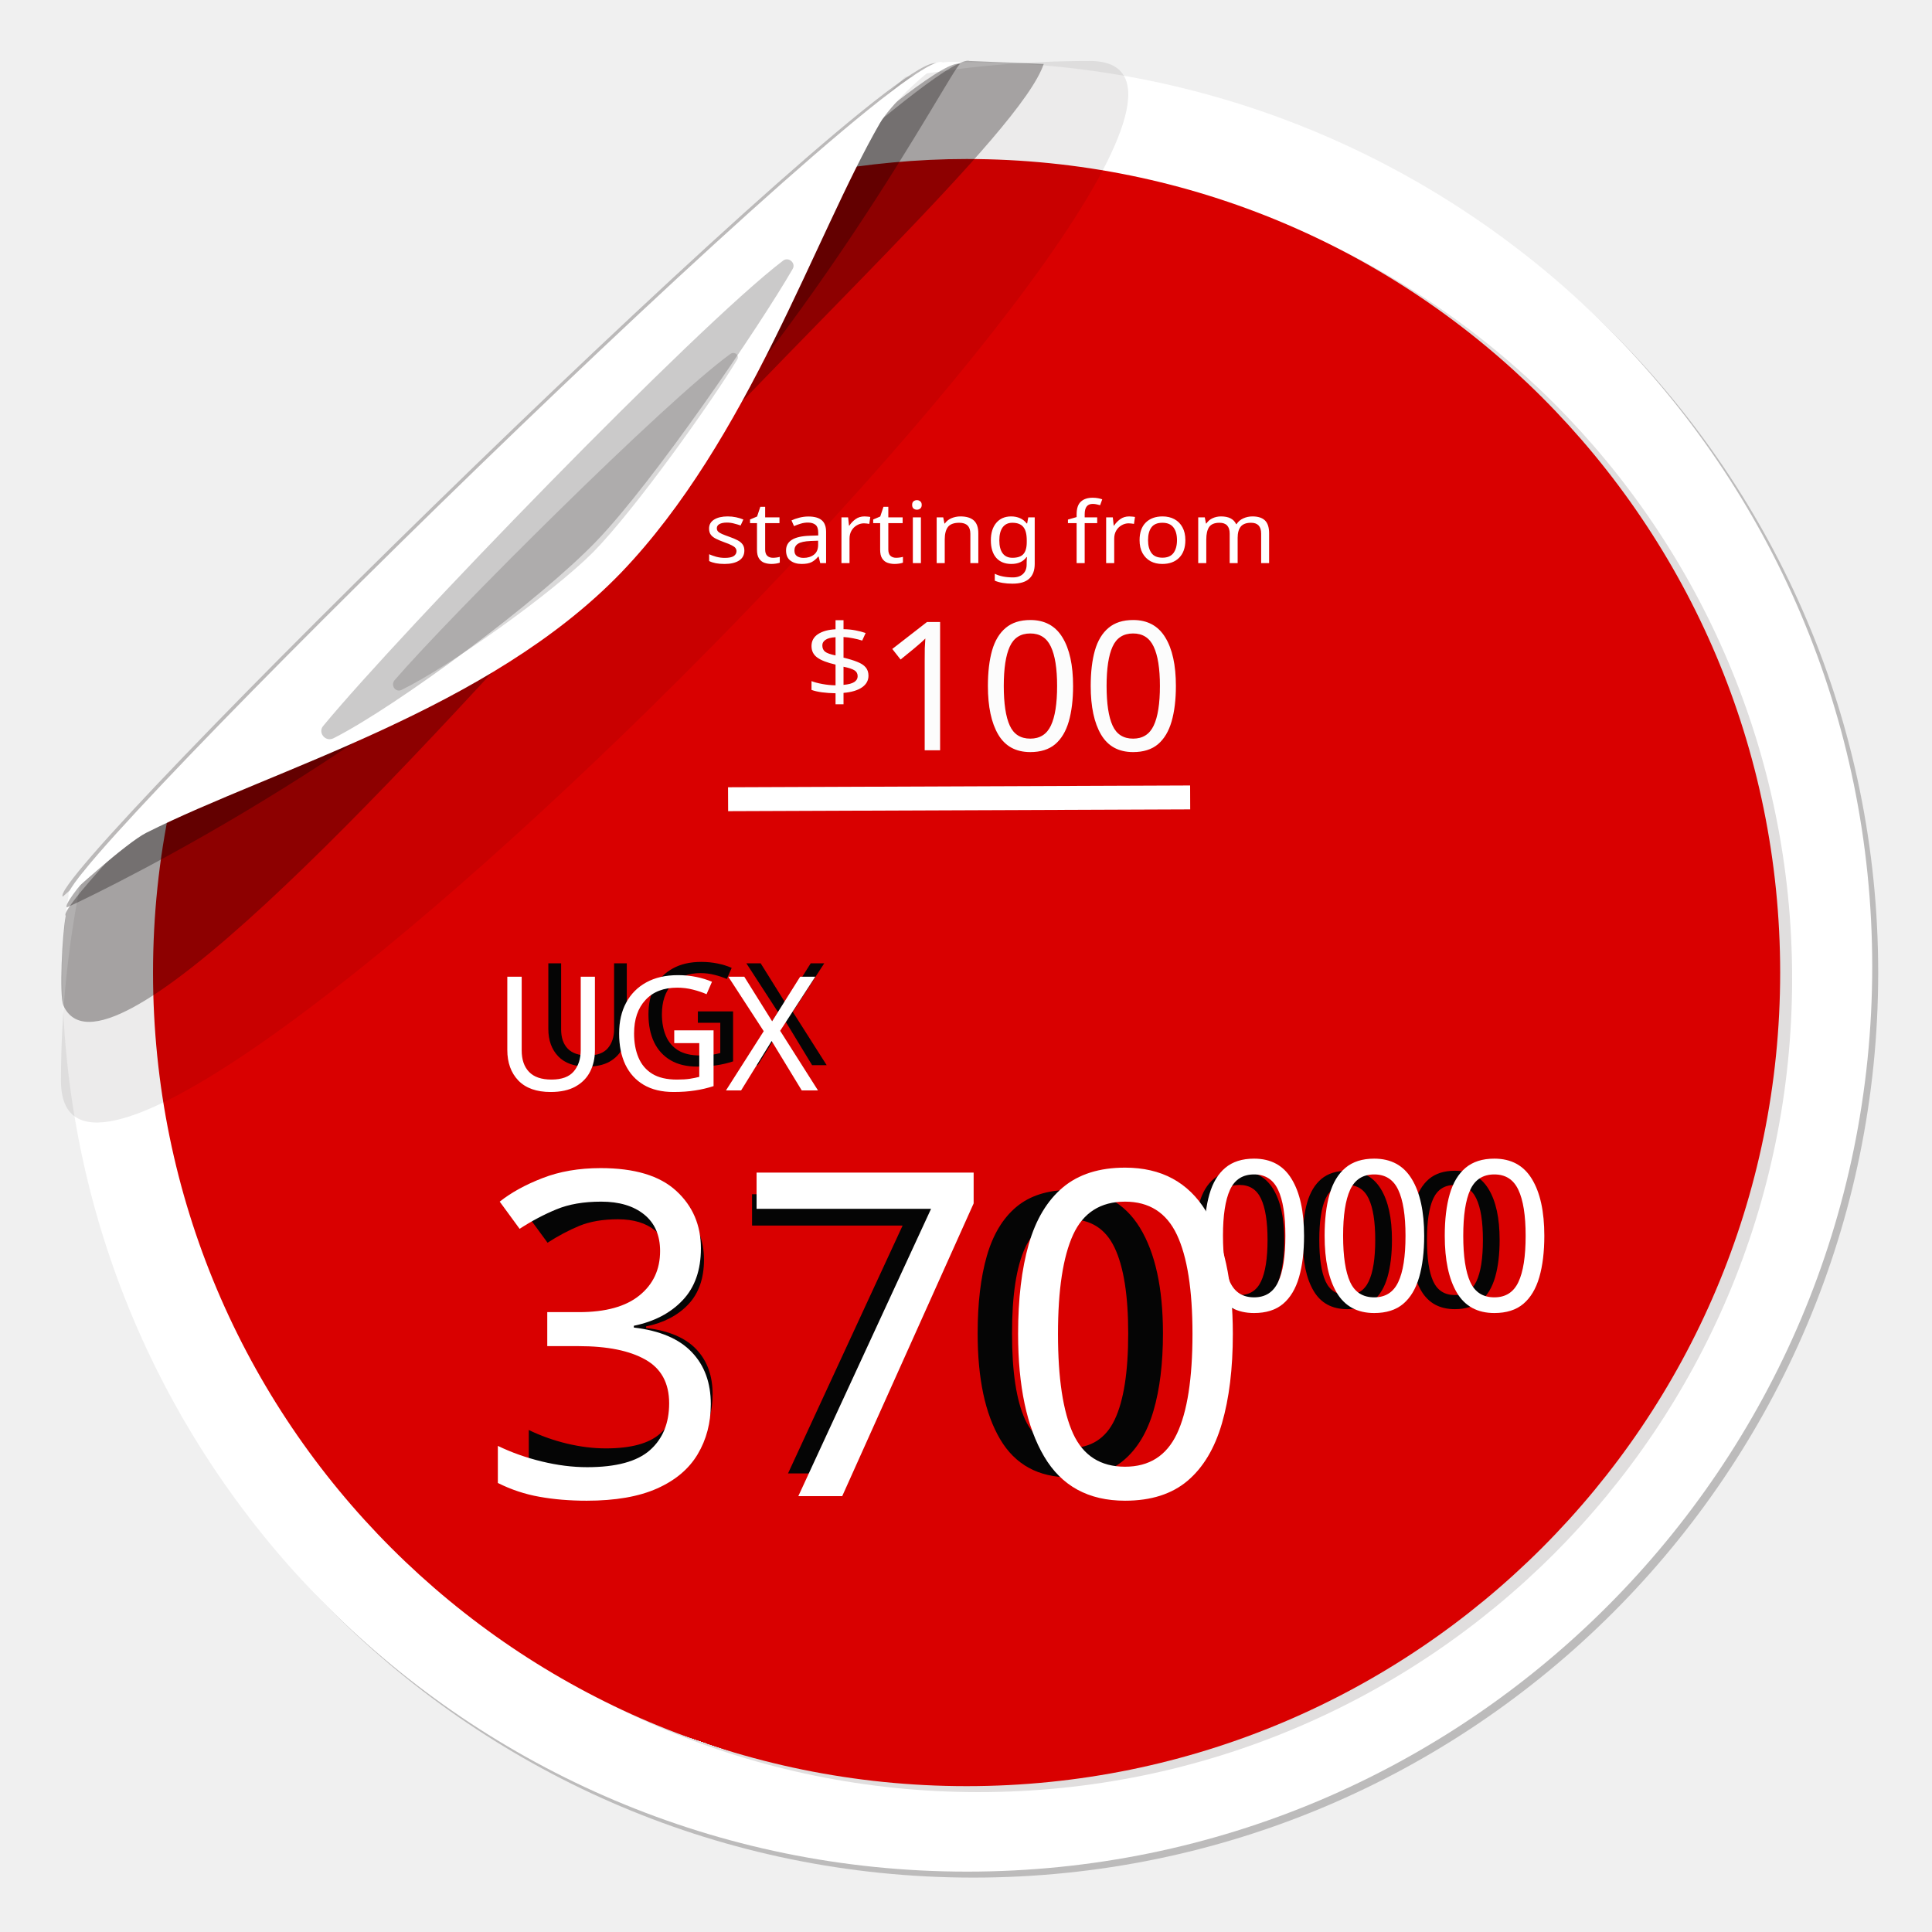
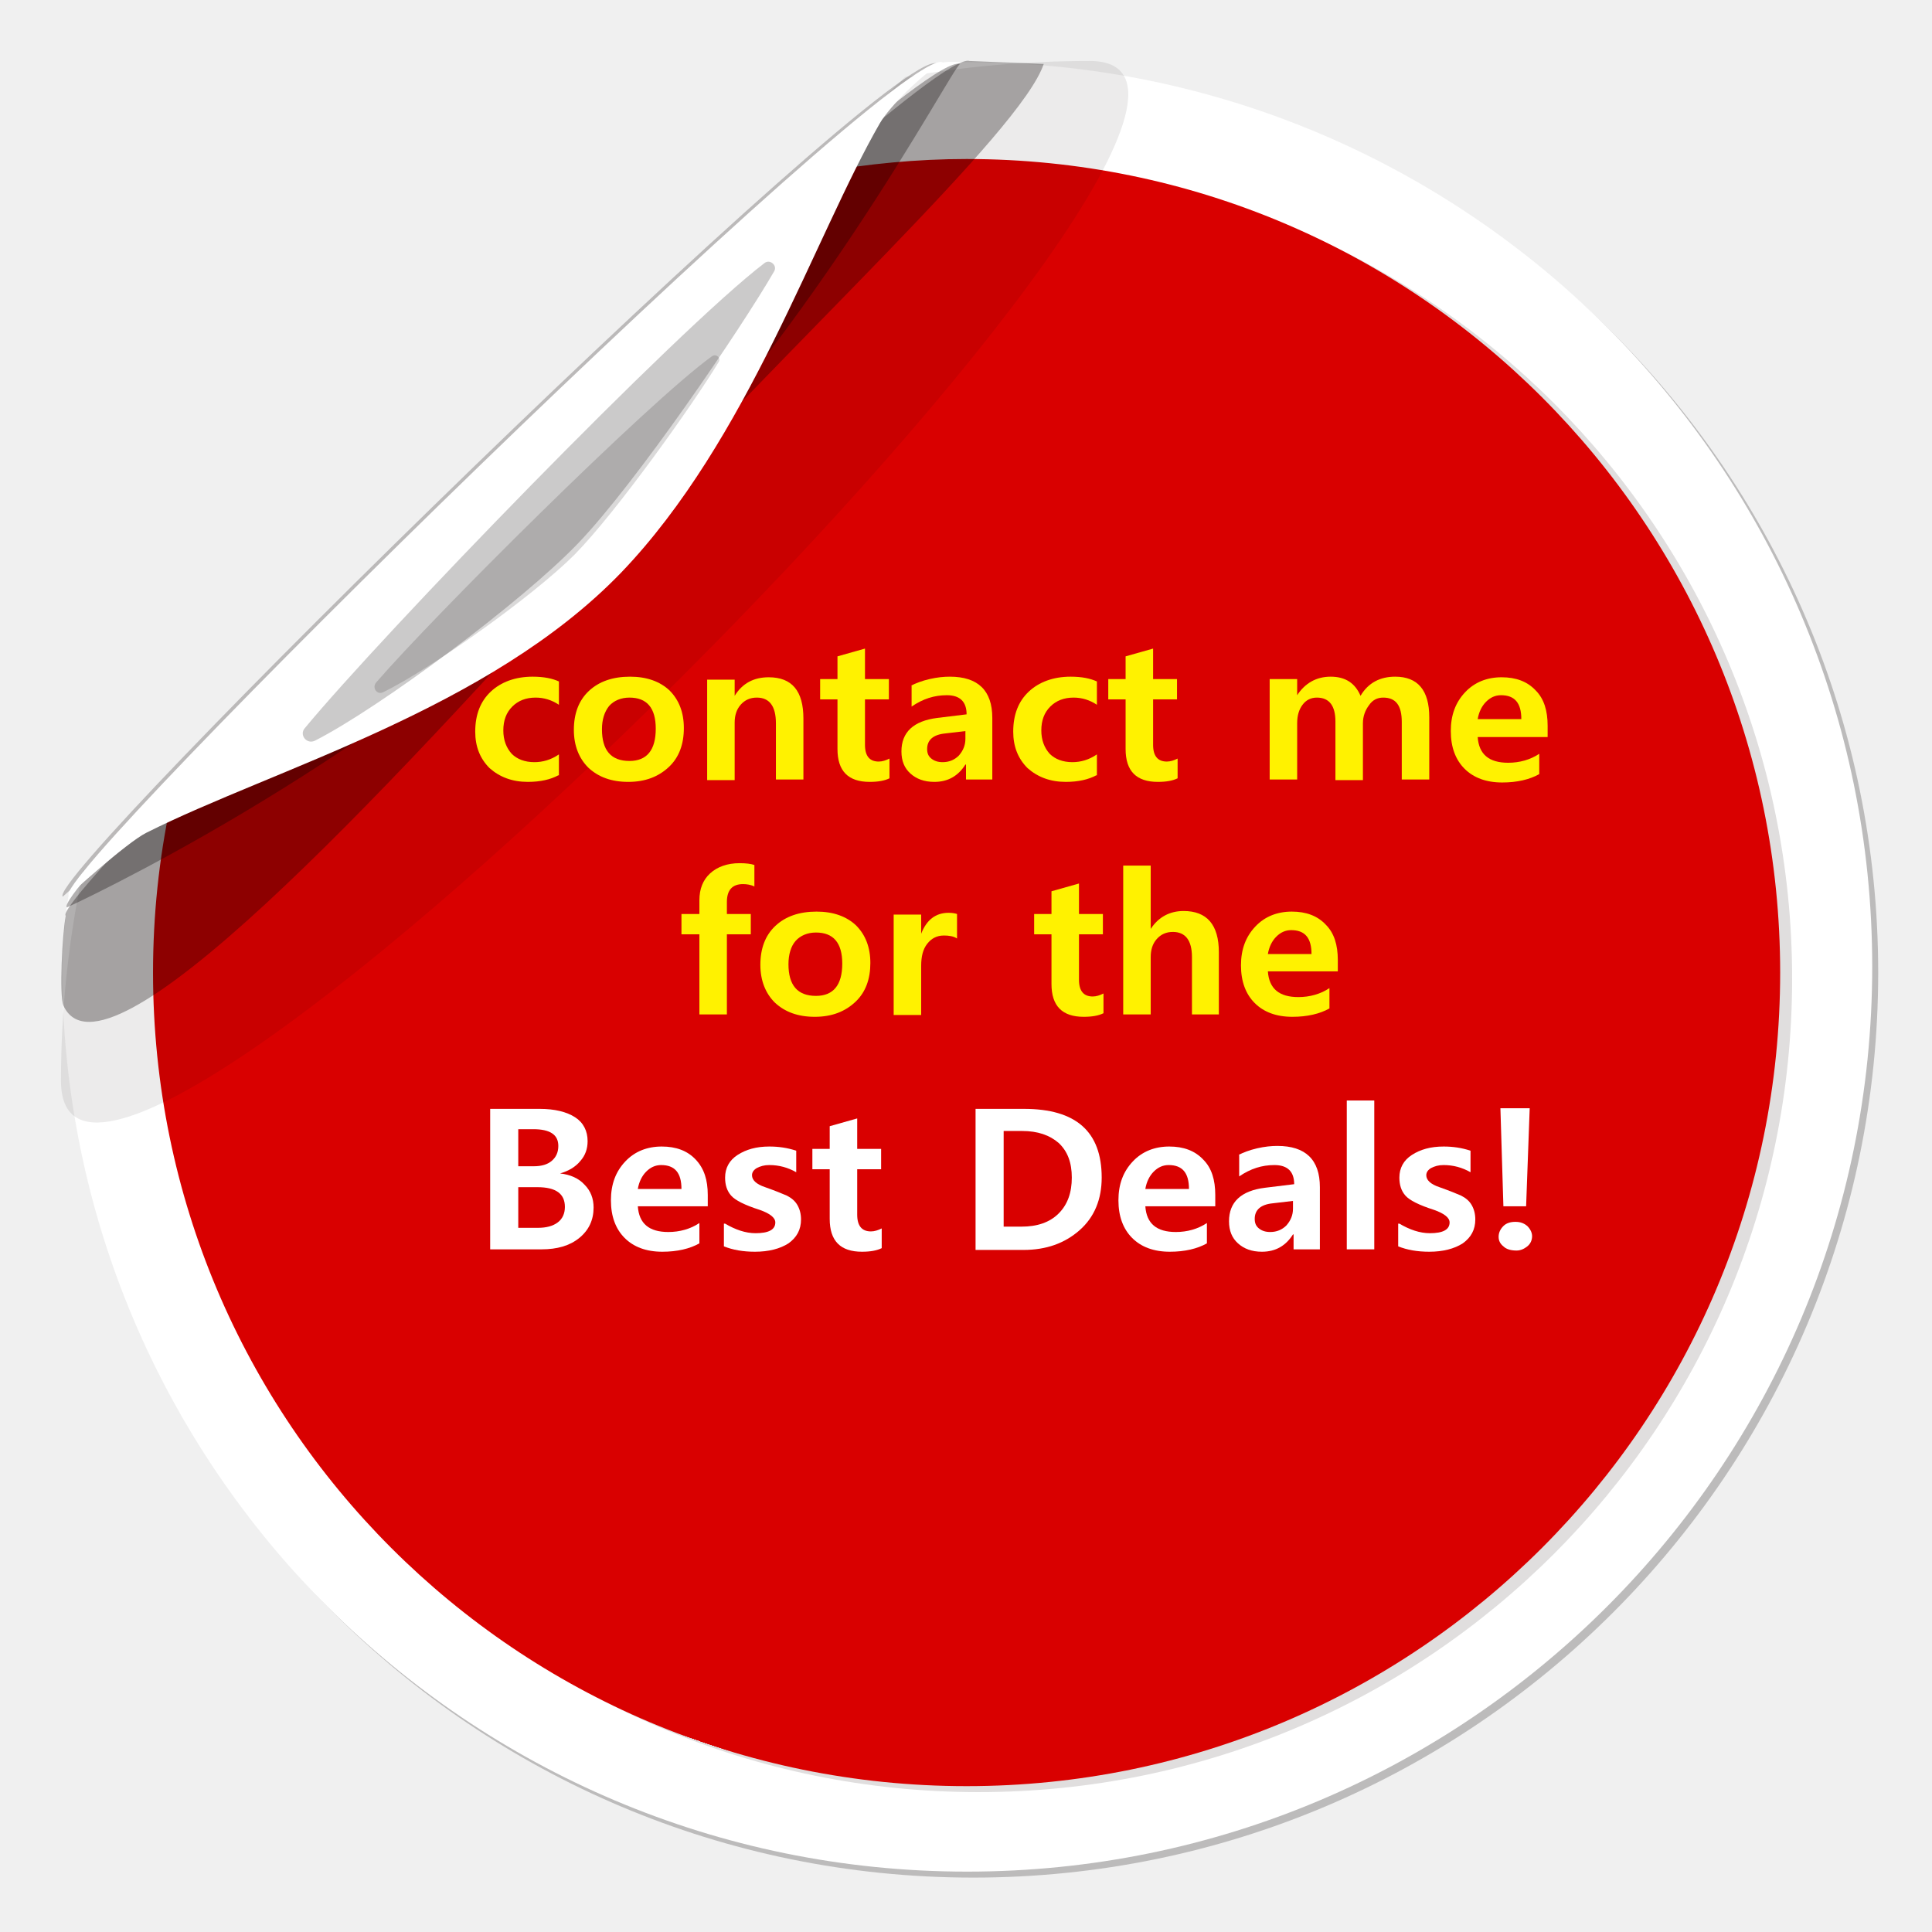
<svg xmlns="http://www.w3.org/2000/svg" version="1.1" id="Layer_1" x="0px" y="0px" viewBox="0 0 323.2 323.2" style="enable-background:new 0 0 323.2 323.2;" xml:space="preserve">
  <style type="text/css">
	.st0{opacity:0.22;fill:#050000;enable-background:new    ;}
	.st1{fill:#FFFFFF;}
	.st2{opacity:0.13;fill:#0C0101;enable-background:new    ;}
	.st3{fill:url(#SVGID_1_);}
	.st4{opacity:0.31;fill:#050000;enable-background:new    ;}
	.st5{opacity:0.23;fill:#0A0000;enable-background:new    ;}
	.st6{opacity:8.000000e-02;fill:#070101;enable-background:new    ;}
- 	.st7{opacity:0.21;fill:#070000;enable-background:new    ;}
- 	.st8{opacity:0.15;fill:#070000;enable-background:new    ;}
- 	.st9{fill:#050505;}
- 	.st10{font-family:'Impact';}
- 	.st11{font-size:23.873px;}
- 	.st12{font-size:65.406px;}
- 	.st13{font-size:31.492px;}
- 	.st14{font-size:26.637px;}
- 	.st15{font-size:75.803px;}
- 	.st16{font-size:35.138px;}
- 	.st17{fill:#FCFCFC;}
- 	.st18{font-size:17.203px;}
- 	.st19{font-size:30.069px;}
- 	.st20{fill:none;stroke:#FFFFFF;stroke-width:4;stroke-miterlimit:10;}
- 	.st21{font-size:14.295px;}
+ 	.st7{fill:#FFF200;}
+ 	.st8{opacity:0.21;fill:#070000;enable-background:new    ;}
+ 	.st9{opacity:0.15;fill:#070000;enable-background:new    ;}
</style>
  <path class="st0" d="M12.5,150.7c-0.5,2.6-1.1,9.4-1.1,12c0,83.6,67.8,151.4,151.4,151.4s151.4-67.8,151.4-151.4  S246.3,11.4,162.7,11.4c-2.7,0-4.1-0.4-6.3,1" />
  <path class="st1" d="M11.5,149.7c-0.5,2.6-1.1,9.4-1.1,12c0,83.6,67.8,151.4,151.4,151.4s151.4-67.8,151.4-151.4  S245.3,10.4,161.7,10.4c-2.7,0-4.1-0.4-6.3,1" />
  <path class="st2" d="M139.3,29.8c7.9-1.4,16.1-2.2,24.4-2.2c75.2,0,136.1,60.9,136.1,136.1s-60.9,136.1-136.1,136.1  S27.6,238.9,27.6,163.7c0-9.6,1-19,2.9-28" />
-   <radialGradient id="SVGID_1_" cx="161.7" cy="-70.7" r="136.1" fx="118.38" fy="-199.722" gradientTransform="matrix(1 0 0 -1 0 92)" gradientUnits="userSpaceOnUse">
+   <radialGradient id="SVGID_1_" cx="161.7" cy="-824.7" r="136.1" fx="118.38" fy="-953.722" gradientTransform="matrix(1 0 0 -1 0 -662)" gradientUnits="userSpaceOnUse">
    <stop offset="0" style="stop-color:#FF0000" />
    <stop offset="0.546" style="stop-color:#FD0000" />
    <stop offset="0.743" style="stop-color:#F60000" />
    <stop offset="0.883" style="stop-color:#EB0000" />
    <stop offset="0.995" style="stop-color:#DA0000" />
    <stop offset="1" style="stop-color:#D90000" />
  </radialGradient>
  <path class="st3" d="M137.3,28.8c7.9-1.4,16.1-2.2,24.4-2.2c75.2,0,136.1,60.9,136.1,136.1s-60.9,136.1-136.1,136.1  S25.6,237.9,25.6,162.7c0-9.6,1-19,2.9-28" />
  <path class="st4" d="M160.6,10.7c-1.6,1-25.5,47.3-61.4,81.7c-38.6,36.9-88,59.4-88,59.4C7.6,148.7,152.1,7.8,160.6,10.7z" />
  <path class="st5" d="M156.7,10.6c-3.3,1.9-8.8,7.3-10.5,10.2c-10.9,18.9-22,53-43.3,75.2c-22.1,22.9-58.1,32.8-79.4,43.5  c-3.4,1.7-13,10.5-13,10.5C7.1,146.9,148.5,7.8,156.7,10.6z" />
  <path class="st6" d="M151.4,12.9c10-1.8,20.4-2.7,30.9-2.7c46.3,0-172.1,219-172.1,170.6c0-12,1.3-23.8,3.7-35.1" />
  <path class="st4" d="M174.6,10.7c-3.8,11.4-42.8,46.9-72.5,80c-38.8,43.2-84.7,92.5-91.5,77.5c-0.7-1.6-0.2-12,0.4-15  c-3.5-2.9,143-145.8,151.2-143" />
+   <g>
+     <path class="st7" d="M93.4,129.7c-1.3,0.7-3,1.1-5.1,1.1c-2.6,0-4.7-0.8-6.4-2.3c-1.6-1.6-2.4-3.6-2.4-6.1c0-2.9,0.9-5.1,2.6-6.7   c1.7-1.6,4.1-2.5,7-2.5c1.9,0,3.3,0.3,4.4,0.8v3.9c-1.2-0.8-2.5-1.2-3.9-1.2c-1.6,0-2.9,0.5-3.9,1.5c-1,1-1.5,2.3-1.5,4   c0,1.6,0.5,2.9,1.4,3.9c0.9,0.9,2.2,1.4,3.8,1.4c1.4,0,2.8-0.4,4.1-1.3V129.7z" />
+     <path class="st7" d="M96,122.1c0-2.7,0.8-4.9,2.5-6.5c1.7-1.6,4-2.4,6.9-2.4c2.8,0,5,0.8,6.6,2.3c1.6,1.6,2.4,3.7,2.4,6.3   c0,2.7-0.8,4.9-2.5,6.5c-1.7,1.6-3.9,2.5-6.8,2.5c-2.8,0-5-0.8-6.7-2.4C96.9,126.9,96,124.8,96,122.1z M100.7,122   c0,3.5,1.5,5.3,4.6,5.3c2.9,0,4.4-1.8,4.4-5.4c0-3.5-1.5-5.2-4.4-5.2c-1.4,0-2.6,0.5-3.4,1.4C101.1,119.1,100.7,120.4,100.7,122z" />
+     <path class="st7" d="M134.4,130.4h-4.6V121c0-2.9-1.1-4.3-3.2-4.3c-1.1,0-2,0.4-2.7,1.2c-0.7,0.8-1,1.8-1,3v9.6h-4.6v-16.8h4.6v2.7   h0c1.3-2.1,3.2-3.1,5.7-3.1c3.9,0,5.8,2.3,5.8,6.9V130.4z" />
+     <path class="st7" d="M148.8,130.2c-0.8,0.4-1.9,0.6-3.3,0.6c-3.6,0-5.4-1.8-5.4-5.5V117h-2.9v-3.4h2.9v-3.8l4.6-1.3v5.1h4v3.4h-4   v7.6c0,1.9,0.8,2.8,2.3,2.8c0.6,0,1.2-0.2,1.8-0.5V130.2z" />
+     <path class="st7" d="M152.4,114.7c0.8-0.4,1.8-0.8,3.1-1.1c1.3-0.3,2.4-0.4,3.4-0.4c4.7,0,7.1,2.3,7.1,6.9v10.3h-4.4v-2.5h-0.1   c-1.2,1.9-2.9,2.9-5.2,2.9c-1.7,0-3-0.5-4-1.4c-1-0.9-1.5-2.1-1.5-3.7c0-3.2,2-5.1,6-5.6l4.9-0.6c0-2.1-1.1-3.2-3.3-3.2   c-2.1,0-4,0.6-5.9,1.9V114.7z M158.1,122.7c-2,0.2-3,1.1-3,2.6c0,0.7,0.2,1.2,0.7,1.6c0.5,0.4,1.1,0.6,1.9,0.6c1.1,0,2-0.4,2.7-1.1   c0.7-0.8,1.1-1.7,1.1-2.8v-1.3L158.1,122.7z" />
+     <path class="st7" d="M183.4,129.7c-1.3,0.7-3,1.1-5.1,1.1c-2.6,0-4.7-0.8-6.4-2.3c-1.6-1.6-2.4-3.6-2.4-6.1c0-2.9,0.9-5.1,2.6-6.7   c1.7-1.6,4.1-2.5,7-2.5c1.9,0,3.3,0.3,4.4,0.8v3.9c-1.2-0.8-2.5-1.2-3.9-1.2c-1.6,0-2.9,0.5-3.9,1.5s-1.5,2.3-1.5,4   c0,1.6,0.5,2.9,1.4,3.9c0.9,0.9,2.2,1.4,3.8,1.4c1.4,0,2.8-0.4,4.1-1.3V129.7z" />
+     <path class="st7" d="M197,130.2c-0.8,0.4-1.9,0.6-3.3,0.6c-3.6,0-5.4-1.8-5.4-5.5V117h-2.9v-3.4h2.9v-3.8l4.6-1.3v5.1h4v3.4h-4v7.6   c0,1.9,0.8,2.8,2.3,2.8c0.6,0,1.2-0.2,1.8-0.5V130.2z" />
+     <path class="st7" d="M239.1,130.4h-4.6v-9.6c0-2.8-1-4.1-3.1-4.1c-1,0-1.8,0.4-2.4,1.3c-0.6,0.8-1,1.8-1,3v9.5h-4.6v-9.8   c0-2.6-1-4-3.1-4c-1,0-1.8,0.4-2.4,1.2c-0.6,0.8-0.9,1.8-0.9,3.1v9.4h-4.6v-16.8h4.6v2.7h0c1.3-2,3.2-3.1,5.6-3.1   c2.5,0,4.1,1.1,5,3.2c1.3-2.2,3.3-3.2,5.8-3.2c3.8,0,5.7,2.3,5.7,6.8V130.4z" />
+     <path class="st7" d="M258.9,123.3h-11.7c0.2,2.9,1.9,4.3,5.1,4.3c1.9,0,3.7-0.5,5.2-1.5v3.4c-1.6,0.9-3.7,1.4-6.2,1.4   c-2.7,0-4.8-0.8-6.3-2.3c-1.5-1.5-2.3-3.6-2.3-6.3c0-2.7,0.8-4.8,2.4-6.5c1.6-1.7,3.7-2.5,6.1-2.5s4.3,0.7,5.7,2.2   c1.4,1.4,2,3.4,2,5.9V123.3z M254.5,120.3c0-2.7-1.1-4-3.4-4c-1,0-1.8,0.4-2.5,1.1c-0.7,0.7-1.2,1.7-1.4,2.9H254.5z" />
+     <path class="st7" d="M126.2,148.3c-0.6-0.3-1.3-0.4-1.9-0.4c-1.8,0-2.7,1-2.7,3v2h4v3.4h-4v13.4h-4.6v-13.4h-3v-3.4h3v-2.3   c0-1.9,0.6-3.4,1.8-4.5c1.2-1.1,2.9-1.7,4.9-1.7c1.1,0,1.9,0.1,2.5,0.3V148.3z" />
+     <path class="st7" d="M127.2,161.4c0-2.7,0.8-4.9,2.5-6.5c1.7-1.6,4-2.4,6.9-2.4c2.8,0,5,0.8,6.6,2.3c1.6,1.6,2.4,3.7,2.4,6.3   c0,2.7-0.8,4.9-2.5,6.5c-1.7,1.6-3.9,2.5-6.8,2.5c-2.8,0-5-0.8-6.7-2.4C128.1,166.2,127.2,164.1,127.2,161.4z M131.9,161.3   c0,3.5,1.5,5.3,4.6,5.3c2.9,0,4.4-1.8,4.4-5.4c0-3.5-1.5-5.2-4.4-5.2c-1.4,0-2.6,0.5-3.4,1.4C132.3,158.3,131.9,159.7,131.9,161.3z   " />
+     <path class="st7" d="M160.1,157c-0.6-0.4-1.4-0.5-2.2-0.5c-1.2,0-2.1,0.5-2.8,1.4c-0.7,0.9-1,2.1-1,3.7v8.2h-4.6v-16.8h4.6v3.2h0   c0.9-2.3,2.4-3.5,4.6-3.5c0.6,0,1.1,0.1,1.4,0.2V157z" />
+     <path class="st7" d="M184.6,169.5c-0.8,0.4-1.9,0.6-3.3,0.6c-3.6,0-5.4-1.8-5.4-5.5v-8.3h-2.9v-3.4h2.9v-3.8l4.6-1.3v5.1h4v3.4h-4   v7.6c0,1.9,0.8,2.8,2.3,2.8c0.6,0,1.2-0.2,1.8-0.5V169.5z" />
+     <path class="st7" d="M204,169.7h-4.6v-9.6c0-2.8-1.1-4.2-3.2-4.2c-1.1,0-2,0.4-2.7,1.2c-0.7,0.8-1,1.8-1,3v9.6h-4.6v-24.9h4.6v10.6   h0c1.3-2,3.2-3,5.5-3c3.9,0,5.9,2.3,5.9,6.9V169.7z" />
+     <path class="st7" d="M223.8,162.5h-11.7c0.2,2.9,1.9,4.3,5.1,4.3c1.9,0,3.7-0.5,5.2-1.5v3.4c-1.6,0.9-3.7,1.4-6.2,1.4   c-2.7,0-4.8-0.8-6.3-2.3c-1.5-1.5-2.3-3.6-2.3-6.3c0-2.7,0.8-4.8,2.4-6.5c1.6-1.7,3.7-2.5,6.1-2.5s4.3,0.7,5.7,2.2   c1.4,1.4,2,3.4,2,5.9V162.5z M219.4,159.6c0-2.7-1.1-4-3.4-4c-1,0-1.8,0.4-2.5,1.1c-0.7,0.7-1.2,1.7-1.4,2.9H219.4z" />
+     <path class="st1" d="M82,209v-23.5h8.3c2.5,0,4.5,0.5,5.9,1.4s2.1,2.3,2.1,4c0,1.3-0.4,2.4-1.2,3.3c-0.8,1-2,1.7-3.4,2.1v0   c1.7,0.2,3.1,0.8,4.1,1.9c1,1,1.5,2.3,1.5,3.8c0,2.1-0.8,3.8-2.4,5.1c-1.6,1.3-3.7,1.9-6.3,1.9H82z M86.7,188.9v6.2h2.6   c1.3,0,2.3-0.3,3-0.9c0.7-0.6,1.1-1.4,1.1-2.5c0-1.9-1.4-2.8-4.2-2.8H86.7z M86.7,198.6v6.8H90c1.4,0,2.5-0.3,3.3-0.9   c0.8-0.6,1.2-1.5,1.2-2.6c0-2.2-1.5-3.3-4.6-3.3H86.7z" />
+     <path class="st1" d="M118.4,201.8h-11.7c0.2,2.9,1.9,4.3,5.1,4.3c1.9,0,3.7-0.5,5.2-1.5v3.4c-1.6,0.9-3.7,1.4-6.2,1.4   c-2.7,0-4.8-0.8-6.3-2.3c-1.5-1.5-2.3-3.6-2.3-6.3c0-2.7,0.8-4.8,2.4-6.5c1.6-1.7,3.7-2.5,6.1-2.5c2.4,0,4.3,0.7,5.7,2.2   s2,3.4,2,5.9V201.8z M114,198.9c0-2.7-1.1-4-3.4-4c-1,0-1.8,0.4-2.5,1.1c-0.7,0.7-1.2,1.7-1.4,2.9H114z" />
+     <path class="st1" d="M121.3,204.7c1.7,1,3.4,1.6,5.1,1.6c2.2,0,3.3-0.6,3.3-1.8c0-0.8-0.9-1.5-2.6-2.1c-2.5-0.8-4.1-1.6-4.8-2.4   c-0.7-0.8-1-1.8-1-3c0-1.6,0.7-2.9,2.1-3.8c1.4-0.9,3.1-1.4,5.3-1.4c1.5,0,3,0.2,4.5,0.7v3.6c-1.4-0.8-2.9-1.2-4.5-1.2   c-0.9,0-1.5,0.2-2.1,0.5c-0.5,0.3-0.8,0.7-0.8,1.2c0,0.8,0.7,1.5,2.2,2c1.7,0.6,2.9,1.1,3.6,1.4c0.8,0.4,1.4,0.9,1.8,1.6   c0.4,0.7,0.6,1.5,0.6,2.4c0,1.7-0.7,3-2.1,4c-1.4,0.9-3.3,1.4-5.6,1.4c-2,0-3.7-0.3-5.2-0.9V204.7z" />
+     <path class="st1" d="M147.5,208.8c-0.8,0.4-1.9,0.6-3.3,0.6c-3.6,0-5.4-1.8-5.4-5.5v-8.3h-2.9v-3.4h2.9v-3.8l4.6-1.3v5.1h4v3.4h-4   v7.6c0,1.9,0.8,2.8,2.3,2.8c0.6,0,1.2-0.2,1.8-0.5V208.8z" />
+     <path class="st1" d="M163.2,209v-23.5h8.1c8.7,0,13,3.8,13,11.5c0,3.6-1.2,6.6-3.7,8.8s-5.6,3.3-9.4,3.3H163.2z M167.9,189.2v16h3   c2.6,0,4.7-0.7,6.2-2.2c1.5-1.5,2.2-3.5,2.2-6c0-2.5-0.7-4.4-2.2-5.8c-1.5-1.3-3.5-2-6.1-2H167.9z" />
+     <path class="st1" d="M203.3,201.8h-11.7c0.2,2.9,1.9,4.3,5.1,4.3c1.9,0,3.7-0.5,5.2-1.5v3.4c-1.6,0.9-3.7,1.4-6.2,1.4   c-2.7,0-4.8-0.8-6.3-2.3c-1.5-1.5-2.3-3.6-2.3-6.3c0-2.7,0.8-4.8,2.4-6.5c1.6-1.7,3.7-2.5,6.1-2.5s4.3,0.7,5.7,2.2   c1.4,1.4,2,3.4,2,5.9V201.8z M198.9,198.9c0-2.7-1.1-4-3.4-4c-1,0-1.8,0.4-2.5,1.1c-0.7,0.7-1.2,1.7-1.4,2.9H198.9z" />
+     <path class="st1" d="M207.2,193.2c0.8-0.4,1.8-0.8,3.1-1.1c1.3-0.3,2.4-0.4,3.4-0.4c4.7,0,7.1,2.3,7.1,6.9V209h-4.4v-2.5h-0.1   c-1.2,1.9-2.9,2.9-5.2,2.9c-1.7,0-3-0.5-4-1.4c-1-0.9-1.5-2.1-1.5-3.7c0-3.2,2-5.1,6-5.6l4.9-0.6c0-2.1-1.1-3.2-3.3-3.2   c-2.1,0-4,0.6-5.9,1.9V193.2z M212.9,201.3c-2,0.2-3,1.1-3,2.6c0,0.7,0.2,1.2,0.7,1.6c0.5,0.4,1.1,0.6,1.9,0.6c1.1,0,2-0.4,2.7-1.1   c0.7-0.8,1.1-1.7,1.1-2.8v-1.3L212.9,201.3z" />
+     <path class="st1" d="M225.3,209v-24.9h4.6V209H225.3z" />
+     <path class="st1" d="M234.1,204.7c1.7,1,3.4,1.6,5.1,1.6c2.2,0,3.3-0.6,3.3-1.8c0-0.8-0.9-1.5-2.6-2.1c-2.5-0.8-4.1-1.6-4.8-2.4   c-0.7-0.8-1-1.8-1-3c0-1.6,0.7-2.9,2.1-3.8s3.1-1.4,5.3-1.4c1.5,0,3,0.2,4.5,0.7v3.6c-1.4-0.8-2.9-1.2-4.5-1.2   c-0.9,0-1.5,0.2-2.1,0.5c-0.5,0.3-0.8,0.7-0.8,1.2c0,0.8,0.7,1.5,2.2,2c1.7,0.6,2.9,1.1,3.6,1.4c0.8,0.4,1.4,0.9,1.8,1.6   c0.4,0.7,0.6,1.5,0.6,2.4c0,1.7-0.7,3-2.1,4c-1.4,0.9-3.3,1.4-5.6,1.4c-2,0-3.7-0.3-5.2-0.9V204.7z" />
+     <path class="st1" d="M250.7,206.9c0-0.7,0.3-1.3,0.8-1.8c0.5-0.5,1.2-0.7,2-0.7s1.4,0.2,2,0.7c0.5,0.5,0.8,1.1,0.8,1.7   c0,0.7-0.3,1.3-0.8,1.7s-1.1,0.7-1.8,0.7c-0.9,0-1.7-0.2-2.2-0.7C251,208.1,250.7,207.6,250.7,206.9z M255.9,185.4l-0.6,16.4h-3.8   l-0.5-16.4H255.9z" />
+   </g>
  <path class="st1" d="M157.7,10.4c-3.3,1.9-8.8,7.3-10.5,10.2c-10.9,18.9-22,53-43.3,75.2c-22.1,22.9-58.1,32.8-79.4,43.5  c-3.4,1.7-13,10.5-13,10.5C8.1,146.7,149.5,7.6,157.7,10.4z" />
-   <path class="st7" d="M131,43.6c0.9-0.7,2.2,0.4,1.6,1.4c-5.6,9.7-23.1,35.4-32.8,45.5c-9.5,9.9-33.2,27.5-44,33  c-1.4,0.7-2.7-1-1.7-2.1C67,105.8,116.3,54.8,131,43.6z" />
-   <path class="st8" d="M122.2,59.2c0.7-0.5,1.6,0.3,1.1,1c-4.1,6.8-17,25-24.1,32.2c-7,7-24.2,19.2-32,23c-1,0.5-1.9-0.7-1.2-1.6  C75.4,102.9,111.4,67,122.2,59.2z" />
-   <text transform="matrix(1 0 0 1 89.5728 178.1948)" class="st9 st10 st11">UGX</text>
-   <text transform="matrix(1 0 0 1 85.521 246.4863)" class="st9 st10 st12">370</text>
-   <text transform="matrix(1 0 0 1 198.3728 218.6948)" class="st9 st10 st13">000</text>
-   <text transform="matrix(1 0 0 1 82.4758 182.4111)" class="st1 st10 st14">UGX</text>
-   <text transform="matrix(1 0 0 1 79.8784 250.2852)" class="st1 st10 st15">370 </text>
-   <text transform="matrix(1 0 0 1 199.7762 219.3111)" class="st1 st10 st16">000</text>
-   <text transform="matrix(1.22 0 0 1 129.0015 116.8174)" class="st17 st10 st18"> $ </text>
-   <text transform="matrix(1 0 0 1 146.5956 125.5177)" class="st17 st10 st19">100</text>
-   <line class="st20" x1="121.8" y1="133.7" x2="199.1" y2="133.4" />
-   <text transform="matrix(1.0797 0 0 1 117.8247 94.2021)" class="st1 st10 st21">starting from</text>
+   <path class="st8" d="M127.9,44c0.9-0.7,2.2,0.4,1.6,1.4c-5.6,9.7-23.1,35.4-32.8,45.5c-9.5,9.9-33.2,27.5-44,33  c-1.4,0.7-2.7-1-1.7-2.1C63.9,106.2,113.2,55.2,127.9,44z" />
+   <path class="st9" d="M119.1,59.6c0.7-0.5,1.6,0.3,1.1,1c-4.1,6.8-17,25-24.1,32.2c-7,7-24.2,19.2-32,23c-1,0.5-1.9-0.7-1.2-1.6  C72.3,103.3,108.3,67.4,119.1,59.6z" />
</svg>
